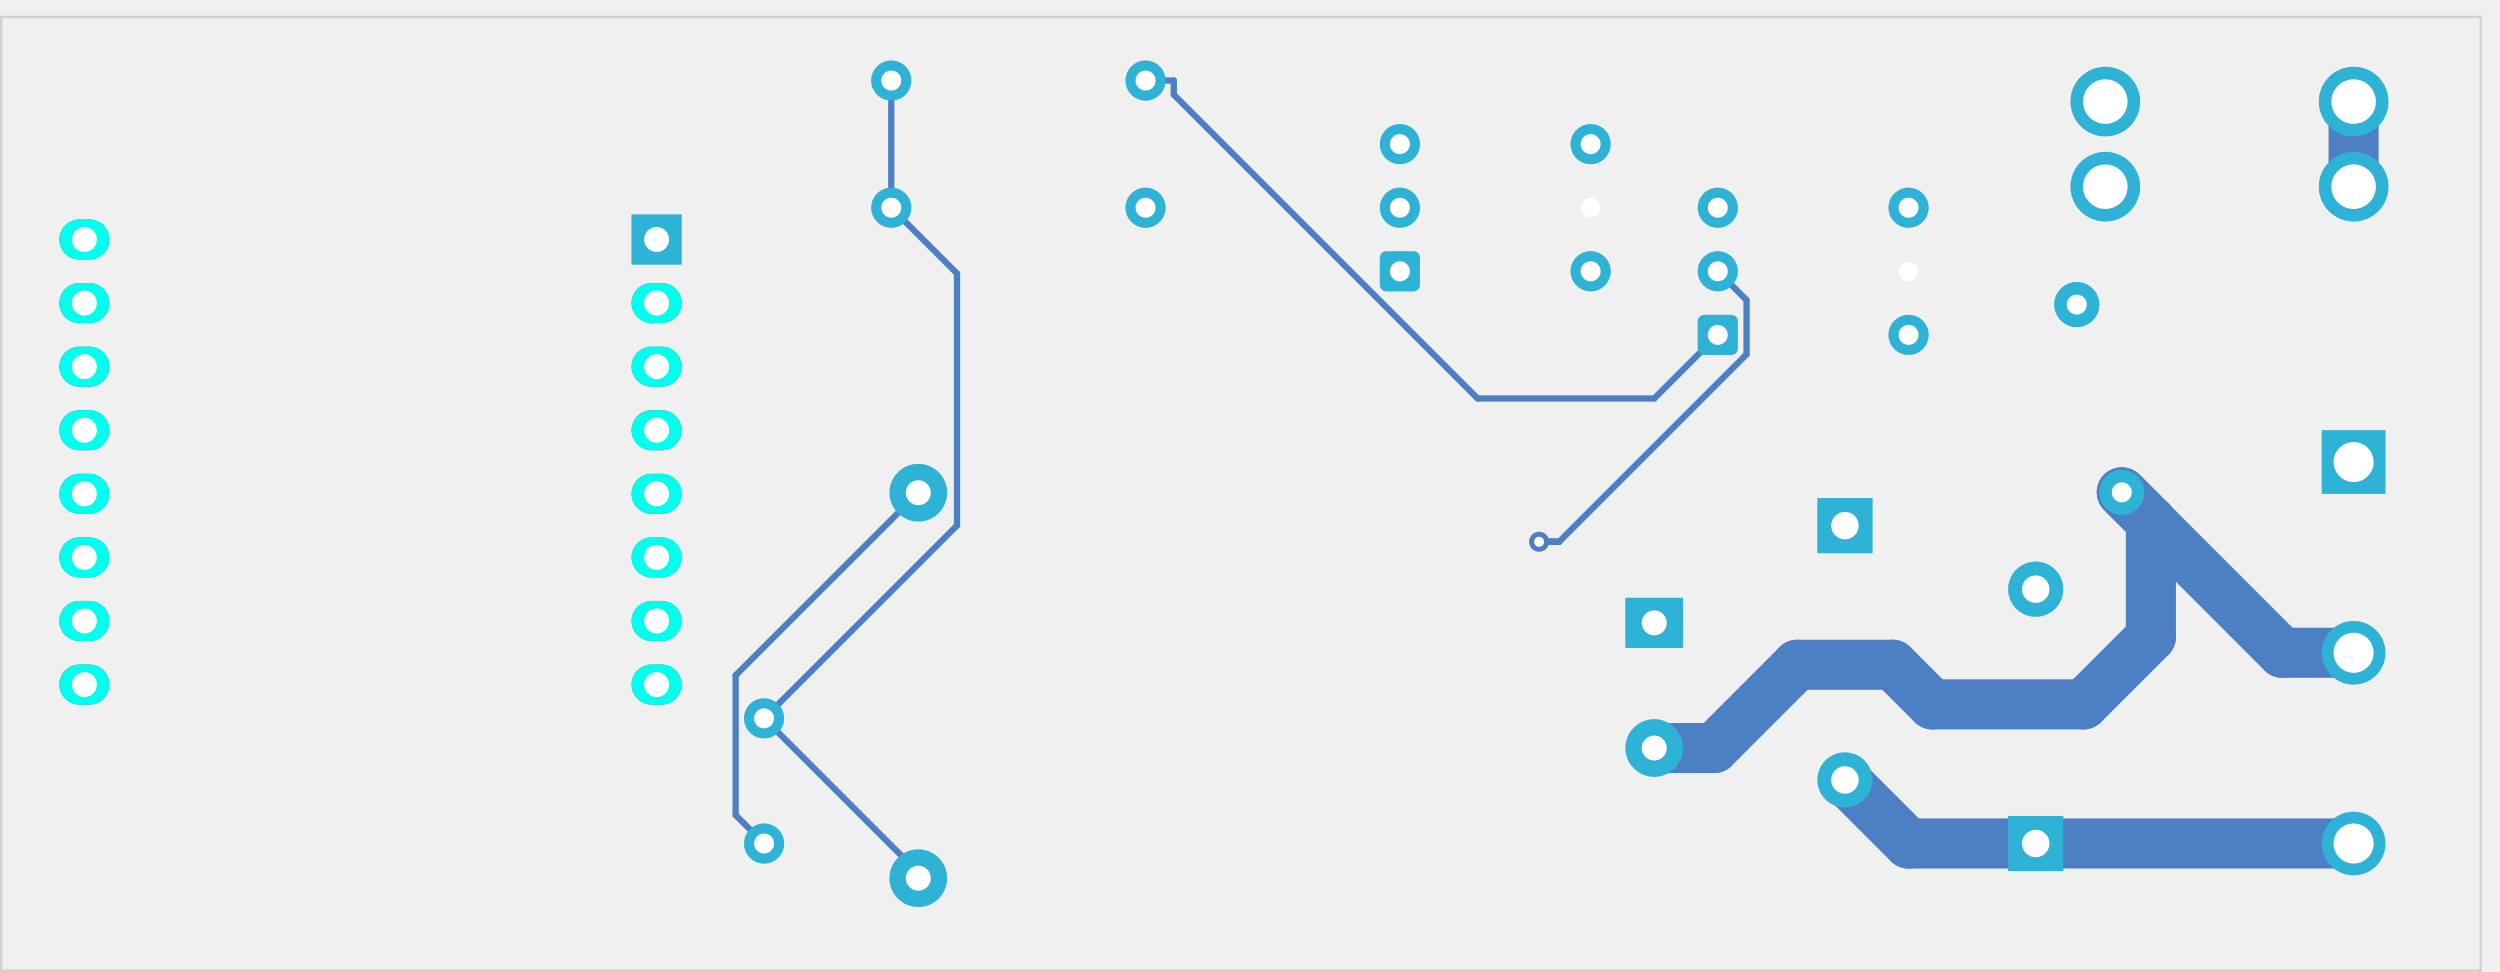
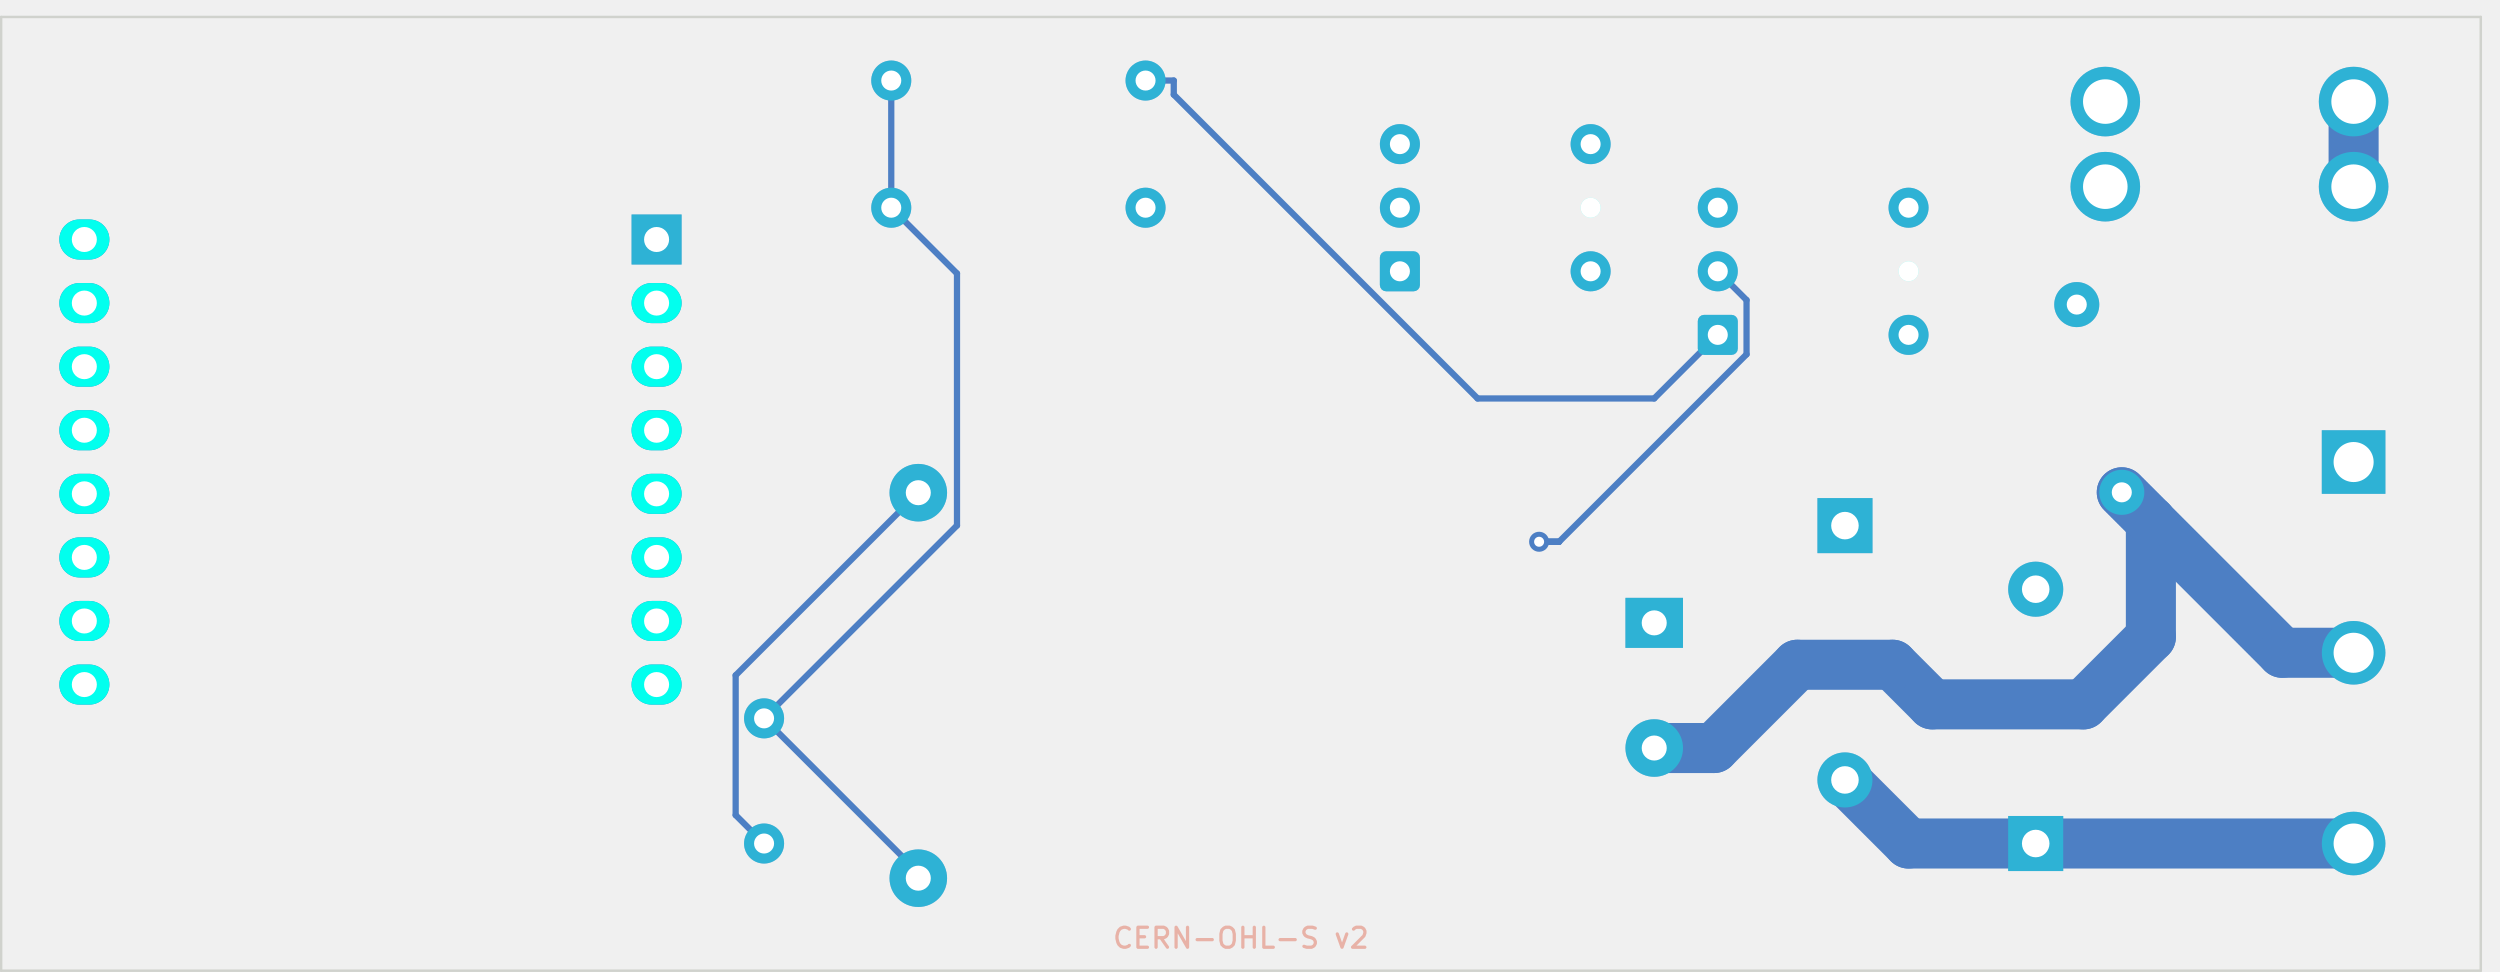
<svg xmlns="http://www.w3.org/2000/svg" version="1.1" width="99.873mm" height="38.811mm" viewBox="0 0 99.873 38.811">
  <g style="fill:#000000; fill-opacity:1;stroke:#000000; stroke-opacity:1; stroke-linecap:round; stroke-linejoin:round;" transform="translate(0 0) scale(1 1)">
</g>
  <g style="fill:#4D7FC4; fill-opacity:1; stroke:none;">
    <circle cx="35.605" cy="3.218" r="0.8" />
  </g>
  <g style="fill:#4D7FC4; fill-opacity:1; stroke:none;">
    <circle cx="45.764" cy="3.218" r="0.8" />
    <circle cx="94.025" cy="4.058" r="1.39" />
  </g>
  <g style="fill:#4D7FC4; fill-opacity:1; stroke:none;">
    <circle cx="94.025" cy="7.458" r="1.39" />
  </g>
  <g style="fill:#4D7FC4; fill-opacity:1; stroke:none;">
    <circle cx="84.105" cy="4.058" r="1.39" />
  </g>
  <g style="fill:#4D7FC4; fill-opacity:1; stroke:none;">
    <circle cx="84.105" cy="7.458" r="1.39" />
  </g>
  <g style="fill:#4D7FC4; fill-opacity:1; stroke:none;">
    <circle cx="68.624" cy="8.298" r="0.8" />
    <path style="fill:#4D7FC4; fill-opacity:1; stroke:none;fill-rule:evenodd;" d="M 67.825,13.928 67.844,14.024 67.898,14.105 67.979,14.159 68.075,14.178 69.174,14.178 69.27,14.159 69.351,14.105 69.406,14.024 69.424,13.928 69.424,12.828 69.406,12.733 69.351,12.652 69.27,12.597 69.174,12.578 68.075,12.578 67.979,12.597 67.898,12.652 67.844,12.733 67.825,12.828 Z" />
  </g>
  <g style="fill:#4D7FC4; fill-opacity:1; stroke:none;">
    <circle cx="68.624" cy="10.838" r="0.8" />
  </g>
  <g style="fill:#4D7FC4; fill-opacity:1; stroke:none;">
    <circle cx="76.245" cy="8.298" r="0.8" />
  </g>
  <g style="fill:#4D7FC4; fill-opacity:1; stroke:none;">
    <circle cx="76.245" cy="13.378" r="0.8" />
    <path style="fill:#4D7FC4; fill-opacity:1; stroke:none;fill-rule:evenodd;" d="M 95.295,17.188 92.754,17.188 92.754,19.728 95.295,19.728 Z" />
  </g>
  <g style="fill:#4D7FC4; fill-opacity:1; stroke:none;">
    <circle cx="94.025" cy="26.078" r="1.27" />
  </g>
  <g style="fill:#4D7FC4; fill-opacity:1; stroke:none;">
    <circle cx="94.025" cy="33.698" r="1.27" />
  </g>
  <g style="fill:#4D7FC4; fill-opacity:1; stroke:none;">
    <circle cx="35.605" cy="8.298" r="0.8" />
  </g>
  <g style="fill:#4D7FC4; fill-opacity:1; stroke:none;">
    <circle cx="45.764" cy="8.298" r="0.8" />
    <path style="fill:#4D7FC4; fill-opacity:1; stroke:none;fill-rule:evenodd;" d="M 67.234,25.883 67.234,23.883 64.935,23.883 64.935,25.883 Z" />
    <circle cx="66.085" cy="29.883" r="1.15" />
  </g>
  <g style="fill:#4D7FC4; fill-opacity:1; stroke:none;">
    <circle cx="36.685" cy="19.683" r="1.15" />
  </g>
  <g style="fill:#4D7FC4; fill-opacity:1; stroke:none;">
    <circle cx="36.685" cy="35.083" r="1.15" />
  </g>
  <g style="fill:#4D7FC4; fill-opacity:1; stroke:none;">
    <circle cx="82.965" cy="12.168" r="0.9" />
  </g>
  <g style="fill:#4D7FC4; fill-opacity:1; stroke:none;">
    <circle cx="84.764" cy="19.668" r="0.9" />
  </g>
  <g style="fill:#4D7FC4; fill-opacity:1; stroke:none;">
    <circle cx="55.925" cy="5.758" r="0.8" />
    <path style="fill:#4D7FC4; fill-opacity:1; stroke:none;fill-rule:evenodd;" d="M 55.124,11.388 55.144,11.484 55.198,11.565 55.279,11.619 55.374,11.638 56.475,11.638 56.57,11.619 56.651,11.565 56.706,11.484 56.725,11.388 56.725,10.288 56.706,10.193 56.651,10.111 56.57,10.057 56.475,10.038 55.374,10.038 55.279,10.057 55.198,10.111 55.144,10.193 55.124,10.288 Z" />
  </g>
  <g style="fill:#4D7FC4; fill-opacity:1; stroke:none;">
    <circle cx="55.925" cy="8.298" r="0.8" />
  </g>
  <g style="fill:#4D7FC4; fill-opacity:1; stroke:none;">
    <circle cx="63.544" cy="5.758" r="0.8" />
  </g>
  <g style="fill:#4D7FC4; fill-opacity:1; stroke:none;">
    <circle cx="63.544" cy="10.838" r="0.8" />
    <path style="fill:#4D7FC4; fill-opacity:1; stroke:none;fill-rule:evenodd;" d="M 27.23,10.568 27.23,8.568 25.23,8.568 25.23,10.568 Z" />
  </g>
  <g style="fill:none;  stroke:#4D7FC4; stroke-width:1.6; stroke-opacity:1;  stroke-linecap:round; stroke-linejoin:round;">
    <path d="M26.43 12.108 L26.03 12.108 " />
    <path d="M26.43 14.648 L26.03 14.648 " />
    <path d="M26.43 17.188 L26.03 17.188 " />
    <path d="M26.43 19.728 L26.03 19.728 " />
    <path d="M26.43 22.268 L26.03 22.268 " />
    <path d="M26.43 24.808 L26.03 24.808 " />
    <path d="M26.43 27.348 L26.03 27.348 " />
    <path d="M3.57 27.348 L3.17 27.348 " />
    <path d="M3.57 24.808 L3.17 24.808 " />
    <path d="M3.57 22.268 L3.17 22.268 " />
    <path d="M3.57 19.728 L3.17 19.728 " />
    <path d="M3.57 17.188 L3.17 17.188 " />
    <path d="M3.57 14.648 L3.17 14.648 " />
    <path d="M3.57 12.108 L3.17 12.108 " />
    <path d="M3.57 9.568 L3.17 9.568 " />
    <path style="fill:#4D7FC4; fill-opacity:1; stroke:none;fill-rule:evenodd;" d="M 74.805,19.898 72.605,19.898 72.605,22.098 74.805,22.098 Z" />
  </g>
  <g style="fill:#4D7FC4; fill-opacity:1; stroke:none;">
    <circle cx="73.704" cy="31.158" r="1.1" />
    <path style="fill:#4D7FC4; fill-opacity:1; stroke:none;fill-rule:evenodd;" d="M 80.225,34.798 82.424,34.798 82.424,32.598 80.225,32.598 Z" />
    <circle cx="81.325" cy="23.538" r="1.1" />
    <circle cx="30.524" cy="28.698" r="0.8" />
  </g>
  <g style="fill:#4D7FC4; fill-opacity:1; stroke:none;">
    <circle cx="30.524" cy="33.698" r="0.8" />
  </g>
  <g style="fill:#4D7FC4; fill-opacity:1; stroke:none;">
    <circle cx="61.486" cy="21.643" r="0.4" />
  </g>
  <g style="fill:none;  stroke:#4D7FC4; stroke-width:2; stroke-opacity:1;  stroke-linecap:round; stroke-linejoin:round;">
    <path d="M81.325 33.698 L94.025 33.698 " />
    <path d="M73.704 31.158 L76.245 33.698 " />
    <path d="M76.245 33.698 L81.325 33.698 " />
    <path d="M94.025 7.458 L94.025 4.058 " />
    <path d="M77.192 28.139 L75.61 26.557 " />
    <path d="M91.174 26.078 L85.926 20.829 " />
    <path d="M83.23 28.139 L77.192 28.139 " />
    <path d="M75.61 26.557 L71.799 26.557 " />
    <path d="M68.473 29.883 L66.085 29.883 " />
    <path d="M85.926 25.444 L83.23 28.139 " />
    <path d="M94.025 26.078 L91.174 26.078 " />
    <path d="M84.764 19.668 L85.926 20.829 " />
    <path d="M71.799 26.557 L68.473 29.883 " />
    <path d="M85.926 20.829 L85.926 25.444 " />
    <path d="M85.926 20.829 L84.764 19.668 " />
  </g>
  <g style="fill:none;  stroke:#4D7FC4; stroke-width:0.25; stroke-opacity:1;  stroke-linecap:round; stroke-linejoin:round;">
    <path d="M30.524 33.698 L29.389 32.563 " />
    <path d="M29.389 32.563 L29.389 26.978 " />
    <path d="M29.389 26.978 L36.685 19.683 " />
    <path d="M35.605 8.298 L38.231 10.925 " />
    <path d="M38.231 10.925 L38.231 20.992 " />
    <path d="M35.605 3.218 L35.605 8.298 " />
    <path d="M36.685 34.858 L30.524 28.698 " />
    <path d="M38.231 20.992 L30.524 28.698 " />
    <path d="M36.685 35.083 L36.685 34.858 " />
    <path d="M66.085 15.918 L68.624 13.378 " />
    <path d="M59.028 15.918 L66.085 15.918 " />
    <path d="M46.891 3.218 L46.891 3.781 " />
    <path d="M45.764 3.218 L46.891 3.218 " />
    <path d="M46.891 3.781 L59.028 15.918 " />
    <path d="M69.773 14.155 L69.773 11.987 " />
    <path d="M61.486 21.643 L62.285 21.643 " />
    <path d="M62.285 21.643 L61.486 21.643 " />
    <path d="M69.773 11.987 L68.624 10.838 " />
    <path d="M62.285 21.643 L69.773 14.155 " />
    <path d="M61.486 21.643 L62.285 21.643 " />
+     <path style="fill:#E8B2A7; fill-opacity:1; stroke:none;fill-rule:evenodd;" d="M 54.183,36.977 54.181,36.977 54.181,36.977 54.178,36.977 54.169,36.98 54.16,36.982 54.158,36.983 54.157,36.983 54.156,36.984 54.155,36.984 54.079,37.022 54.078,37.023 54.071,37.028 54.063,37.034 54.062,37.034 54.024,37.072 54.023,37.073 54.01,37.093 54.009,37.095 54.009,37.141 54.011,37.145 54.043,37.177 54.047,37.179 54.093,37.179 54.096,37.178 54.115,37.165 54.116,37.164 54.146,37.134 54.199,37.107 54.359,37.107 54.412,37.134 54.435,37.157 54.462,37.21 54.462,37.26 54.432,37.35 53.986,37.796 53.985,37.797 53.972,37.816 53.971,37.819 53.971,37.865 53.973,37.869 54.005,37.901 54.008,37.902 54.031,37.907 54.032,37.907 54.527,37.907 54.528,37.907 54.551,37.902 54.553,37.901 54.586,37.869 54.587,37.865 54.587,37.819 54.586,37.816 54.553,37.783 54.551,37.782 54.528,37.777 54.527,37.777 54.189,37.777 54.535,37.431 54.535,37.43 54.536,37.429 54.536,37.429 54.538,37.427 54.543,37.419 54.548,37.411 54.549,37.408 54.549,37.408 54.55,37.406 54.55,37.406 54.589,37.291 54.589,37.29 54.59,37.281 54.592,37.272 54.592,37.271 54.592,37.194 54.592,37.194 54.592,37.192 54.592,37.192 54.592,37.189 54.589,37.18 54.587,37.17 54.586,37.168 54.586,37.168 54.585,37.166 54.585,37.165 54.547,37.089 54.547,37.088 54.541,37.081 54.535,37.073 54.535,37.072 54.497,37.034 54.496,37.034 54.488,37.028 54.481,37.023 54.48,37.022 54.404,36.984 54.403,36.984 54.401,36.983 54.401,36.983 54.398,36.982 54.389,36.98 54.38,36.977 54.377,36.977 54.377,36.977 54.376,36.977 54.374,36.977 54.184,36.977 Z" />
+     <path style="fill:#E8B2A7; fill-opacity:1; stroke:none;fill-rule:evenodd;" d="M 52.24,36.977 52.239,36.977 52.239,36.977 52.236,36.977 52.227,36.98 52.217,36.982 52.215,36.983 52.215,36.983 52.213,36.984 52.212,36.984 52.136,37.022 52.135,37.023 52.128,37.028 52.12,37.034 52.119,37.034 52.081,37.072 52.08,37.073 52.075,37.081 52.069,37.088 52.069,37.089 52.031,37.165 52.03,37.166 52.03,37.168 52.03,37.168 52.029,37.17 52.027,37.18 52.024,37.189 52.024,37.192 52.024,37.192 52.024,37.194 52.024,37.194 52.024,37.271 52.024,37.272 52.024,37.273 52.024,37.273 52.024,37.276 52.027,37.285 52.029,37.295 52.03,37.297 52.03,37.297 52.03,37.299 52.031,37.3 52.069,37.376 52.069,37.377 52.075,37.384 52.08,37.392 52.081,37.393 52.119,37.431 52.12,37.431 52.128,37.437 52.135,37.443 52.136,37.443 52.212,37.481 52.213,37.481 52.219,37.483 52.224,37.486 52.225,37.486 52.371,37.523 52.431,37.553 52.455,37.576 52.481,37.629 52.481,37.674 52.455,37.727 52.431,37.751 52.378,37.777 52.214,37.777 52.109,37.742 52.108,37.742 52.085,37.739 52.082,37.74 52.041,37.76 52.039,37.763 52.024,37.807 52.025,37.81 52.045,37.852 52.047,37.854 52.067,37.865 52.068,37.866 52.183,37.904 52.184,37.904 52.193,37.905 52.202,37.907 52.203,37.907 52.394,37.907 52.395,37.907 52.396,37.907 52.396,37.907 52.399,37.907 52.408,37.904 52.417,37.902 52.42,37.901 52.42,37.901 52.422,37.901 52.423,37.9 52.499,37.862 52.5,37.862 52.507,37.856 52.515,37.851 52.516,37.85 52.554,37.812 52.554,37.811 52.56,37.803 52.566,37.796 52.566,37.795 52.604,37.719 52.605,37.718 52.605,37.716 52.605,37.716 52.606,37.714 52.608,37.704 52.611,37.695 52.611,37.692 52.611,37.692 52.611,37.691 52.611,37.69 52.611,37.614 52.611,37.613 52.611,37.611 52.611,37.611 52.611,37.608 52.608,37.599 52.606,37.59 52.605,37.587 52.605,37.587 52.605,37.585 52.604,37.584 52.566,37.508 52.566,37.507 52.56,37.5 52.554,37.492 52.554,37.491 52.516,37.453 52.515,37.453 52.507,37.447 52.5,37.442 52.499,37.441 52.423,37.403 52.422,37.403 52.416,37.401 52.41,37.398 52.409,37.398 52.264,37.362 52.203,37.331 52.18,37.308 52.154,37.255 52.154,37.21 52.18,37.157 52.203,37.134 52.257,37.107 52.421,37.107 52.525,37.142 52.526,37.142 52.55,37.145 52.553,37.145 52.593,37.124 52.596,37.121 52.611,37.078 52.61,37.074 52.59,37.033 52.588,37.031 52.567,37.019 52.566,37.019 52.452,36.98 52.451,36.98 52.442,36.979 52.433,36.977 52.432,36.977 52.241,36.977 Z" />
+     <path style="fill:#E8B2A7; fill-opacity:1; stroke:none;fill-rule:evenodd;" d="M 50.462,36.983 50.43,37.016 50.428,37.018 50.424,37.041 50.424,37.042 50.424,37.842 50.424,37.843 50.428,37.866 50.43,37.869 50.462,37.901 50.465,37.902 50.488,37.907 50.489,37.907 50.87,37.907 50.871,37.907 50.894,37.902 50.896,37.901 50.929,37.869 50.93,37.865 50.93,37.819 50.929,37.816 50.896,37.783 50.894,37.782 50.871,37.777 50.87,37.777 50.554,37.777 50.554,37.042 50.554,37.041 50.549,37.018 50.548,37.016 50.515,36.983 50.512,36.982 50.466,36.982 Z" />
+     <path style="fill:#E8B2A7; fill-opacity:1; stroke:none;fill-rule:evenodd;" d="M 48.964,36.977 48.962,36.977 48.962,36.977 48.959,36.977 48.95,36.98 48.941,36.982 48.938,36.983 48.938,36.983 48.937,36.984 48.936,36.984 48.86,37.022 48.859,37.023 48.852,37.028 48.844,37.034 48.843,37.034 48.767,37.11 48.766,37.111 48.763,37.116 48.762,37.116 48.76,37.118 48.757,37.125 48.753,37.131 48.752,37.133 48.752,37.135 48.75,37.14 48.75,37.141 48.712,37.293 48.711,37.294 48.711,37.301 48.71,37.308 48.71,37.309 48.71,37.575 48.71,37.576 48.711,37.583 48.711,37.59 48.712,37.591 48.75,37.744 48.75,37.745 48.752,37.749 48.752,37.751 48.753,37.754 48.757,37.759 48.76,37.766 48.762,37.768 48.763,37.769 48.766,37.773 48.767,37.774 48.843,37.85 48.844,37.851 48.852,37.856 48.859,37.862 48.86,37.862 48.936,37.9 48.937,37.901 48.938,37.901 48.938,37.901 48.941,37.902 48.95,37.904 48.959,37.907 48.962,37.907 48.962,37.907 48.964,37.907 48.965,37.907 49.117,37.907 49.118,37.907 49.12,37.907 49.12,37.907 49.123,37.907 49.132,37.904 49.141,37.902 49.144,37.901 49.144,37.901 49.146,37.901 49.147,37.9 49.223,37.862 49.224,37.862 49.231,37.856 49.239,37.851 49.24,37.85 49.316,37.774 49.316,37.773 49.319,37.769 49.321,37.768 49.322,37.766 49.325,37.759 49.329,37.754 49.33,37.751 49.33,37.749 49.333,37.745 49.333,37.744 49.371,37.591 49.371,37.59 49.371,37.583 49.373,37.576 49.373,37.575 49.373,37.317 49.243,37.317 49.243,37.567 49.211,37.695 49.155,37.751 49.102,37.777 48.98,37.777 48.927,37.751 48.871,37.695 48.84,37.567 48.84,37.317 48.871,37.19 48.927,37.134 48.98,37.107 49.102,37.107 49.155,37.134 49.211,37.19 49.243,37.317 49.373,37.317 49.373,37.309 49.373,37.308 49.371,37.301 49.371,37.294 49.371,37.293 49.333,37.141 49.333,37.14 49.33,37.135 49.33,37.133 49.329,37.131 49.325,37.125 49.322,37.118 49.321,37.116 49.319,37.116 49.316,37.111 49.316,37.11 49.24,37.034 49.239,37.034 49.231,37.028 49.224,37.023 49.223,37.022 49.147,36.984 49.146,36.984 49.144,36.983 49.144,36.983 49.141,36.982 49.132,36.98 49.123,36.977 49.12,36.977 49.12,36.977 49.118,36.977 49.117,36.977 48.965,36.977 Z" />
+     <path style="fill:#E8B2A7; fill-opacity:1; stroke:none;fill-rule:evenodd;" d="M 45.459,36.977 45.436,36.982 45.434,36.983 45.401,37.016 45.4,37.018 45.395,37.041 45.395,37.042 45.395,37.842 45.395,37.843 45.4,37.866 45.401,37.869 45.434,37.901 45.436,37.902 45.459,37.907 45.46,37.907 45.841,37.907 45.842,37.907 45.865,37.902 45.868,37.901 45.9,37.869 45.902,37.865 45.902,37.819 45.9,37.816 45.868,37.783 45.865,37.782 45.842,37.777 45.841,37.777 45.525,37.777 45.525,37.488 45.727,37.488 45.728,37.488 45.751,37.483 45.753,37.482 45.786,37.45 45.787,37.446 45.787,37.4 45.786,37.397 45.753,37.364 45.751,37.363 45.728,37.358 45.727,37.358 45.525,37.358 45.525,37.107 45.841,37.107 45.842,37.107 45.865,37.102 45.868,37.101 45.9,37.069 45.902,37.065 45.902,37.019 45.9,37.016 45.868,36.983 45.865,36.982 45.842,36.977 45.841,36.977 45.46,36.977 Z" />
+     <path style="fill:#E8B2A7; fill-opacity:1; stroke:none;fill-rule:evenodd;" d="M 44.888,36.977 44.879,36.979 44.869,36.98 44.868,36.98 44.754,37.019 44.753,37.019 44.752,37.02 44.752,37.02 44.749,37.021 44.741,37.026 44.733,37.031 44.731,37.033 44.731,37.033 44.729,37.034 44.729,37.034 44.652,37.11 44.652,37.111 44.647,37.119 44.641,37.127 44.64,37.127 44.602,37.203 44.602,37.204 44.6,37.21 44.597,37.216 44.597,37.217 44.559,37.369 44.559,37.37 44.559,37.377 44.557,37.384 44.557,37.385 44.557,37.499 44.557,37.5 44.559,37.507 44.559,37.514 44.559,37.515 44.597,37.667 44.597,37.668 44.6,37.674 44.602,37.68 44.602,37.681 44.64,37.757 44.641,37.758 44.647,37.765 44.652,37.773 44.652,37.774 44.729,37.85 44.729,37.851 44.731,37.852 44.731,37.852 44.733,37.854 44.741,37.858 44.749,37.864 44.752,37.864 44.752,37.864 44.753,37.865 44.754,37.866 44.868,37.904 44.869,37.904 44.879,37.905 44.888,37.907 44.889,37.907 44.965,37.907 44.966,37.907 44.975,37.905 44.985,37.904 44.986,37.904 45.1,37.866 45.101,37.865 45.102,37.864 45.102,37.864 45.105,37.864 45.113,37.858 45.121,37.854 45.123,37.852 45.123,37.852 45.124,37.851 45.125,37.85 45.163,37.812 45.164,37.811 45.177,37.792 45.178,37.789 45.178,37.743 45.176,37.739 45.144,37.707 45.14,37.706 45.094,37.706 45.092,37.706 45.072,37.719 45.071,37.72 45.044,37.747 44.955,37.777 44.899,37.777 44.81,37.747 44.752,37.689 44.722,37.629 44.687,37.491 44.687,37.393 44.722,37.255 44.752,37.195 44.81,37.137 44.899,37.107 44.955,37.107 45.044,37.137 45.071,37.164 45.072,37.165 45.092,37.178 45.094,37.179 45.14,37.179 45.144,37.177 45.144,37.177 45.176,37.145 45.178,37.141 45.178,37.095 45.177,37.093 45.164,37.073 45.163,37.072 45.125,37.034 45.124,37.034 45.123,37.033 45.123,37.033 45.121,37.031 45.113,37.026 45.105,37.021 45.102,37.02 45.102,37.02 45.101,37.019 45.1,37.019 44.986,36.98 44.985,36.98 44.975,36.979 44.966,36.977 44.965,36.977 44.889,36.977 Z" />
+     <path style="fill:#E8B2A7; fill-opacity:1; stroke:none;fill-rule:evenodd;" d="M 53.38,37.26 53.377,37.262 53.358,37.304 53.357,37.306 53.361,37.33 53.361,37.331 53.551,37.864 53.552,37.865 53.564,37.885 53.566,37.887 53.567,37.888 53.568,37.889 53.571,37.891 53.571,37.891 53.59,37.898 53.608,37.907 53.611,37.907 53.611,37.907 53.613,37.906 53.614,37.907 53.618,37.907 53.618,37.907 53.636,37.898 53.655,37.891 53.657,37.889 53.658,37.888 53.659,37.887 53.661,37.885 53.673,37.865 53.674,37.864 53.864,37.331 53.865,37.33 53.868,37.306 53.868,37.304 53.848,37.262 53.845,37.26 53.802,37.244 53.798,37.244 53.757,37.264 53.754,37.266 53.742,37.286 53.742,37.287 53.613,37.649 53.483,37.287 53.483,37.286 53.471,37.266 53.469,37.264 53.427,37.244 53.423,37.244 Z" />
+     <path style="fill:#E8B2A7; fill-opacity:1; stroke:none;fill-rule:evenodd;" d="M 46.974,36.978 46.968,36.982 46.961,36.982 46.958,36.983 46.947,36.994 46.934,37.001 46.932,37.004 46.932,37.004 46.93,37.011 46.925,37.016 46.924,37.018 46.919,37.041 46.919,37.042 46.919,37.842 46.919,37.843 46.924,37.866 46.925,37.869 46.958,37.901 46.961,37.903 47.007,37.903 47.011,37.901 47.043,37.869 47.044,37.866 47.049,37.843 47.049,37.842 47.049,37.287 47.385,37.874 47.385,37.875 47.401,37.893 47.403,37.894 47.41,37.896 47.415,37.901 47.418,37.903 47.433,37.903 47.447,37.906 47.451,37.906 47.457,37.903 47.464,37.903 47.468,37.901 47.478,37.891 47.491,37.883 47.493,37.88 47.495,37.873 47.5,37.869 47.502,37.866 47.506,37.843 47.506,37.842 47.506,37.042 47.506,37.041 47.502,37.018 47.5,37.016 47.468,36.983 47.464,36.982 47.418,36.982 47.415,36.983 47.382,37.016 47.381,37.018 47.376,37.041 47.376,37.042 47.376,37.597 47.041,37.01 47.04,37.009 47.025,36.991 47.022,36.99 47.016,36.988 47.011,36.983 47.007,36.982 46.992,36.982 46.978,36.978 Z" />
+     <path style="fill:#E8B2A7; fill-opacity:1; stroke:none;fill-rule:evenodd;" d="M 46.183,36.977 46.16,36.982 46.158,36.983 46.125,37.016 46.124,37.018 46.119,37.041 46.119,37.042 46.119,37.842 46.119,37.843 46.124,37.866 46.125,37.869 46.158,37.901 46.161,37.903 46.207,37.903 46.211,37.901 46.243,37.869 46.244,37.866 46.249,37.843 46.249,37.842 46.249,37.526 46.341,37.526 46.588,37.879 46.589,37.88 46.605,37.896 46.608,37.898 46.653,37.906 46.657,37.905 46.695,37.878 46.697,37.875 46.705,37.83 46.704,37.827 46.695,37.806 46.694,37.805 46.498,37.525 46.504,37.523 46.513,37.522 46.515,37.52 46.515,37.52 46.517,37.52 46.518,37.519 46.594,37.481 46.595,37.481 46.602,37.475 46.61,37.47 46.611,37.469 46.649,37.431 46.65,37.43 46.655,37.422 46.661,37.415 46.661,37.414 46.699,37.338 46.7,37.337 46.7,37.335 46.7,37.335 46.702,37.333 46.703,37.323 46.706,37.314 46.706,37.311 46.706,37.311 46.706,37.31 46.706,37.309 46.706,37.21 46.576,37.21 46.576,37.293 46.55,37.346 46.526,37.37 46.474,37.396 46.249,37.396 46.249,37.107 46.474,37.107 46.526,37.134 46.55,37.157 46.576,37.21 46.706,37.21 46.706,37.194 46.706,37.194 46.706,37.192 46.706,37.192 46.706,37.189 46.703,37.18 46.702,37.17 46.7,37.168 46.7,37.168 46.7,37.166 46.699,37.165 46.661,37.089 46.661,37.088 46.655,37.081 46.65,37.073 46.649,37.072 46.611,37.034 46.61,37.034 46.602,37.028 46.595,37.023 46.594,37.022 46.518,36.984 46.517,36.984 46.515,36.983 46.515,36.983 46.513,36.982 46.504,36.98 46.494,36.977 46.492,36.977 46.492,36.977 46.49,36.977 46.489,36.977 46.184,36.977 Z" />
+     <path style="fill:#E8B2A7; fill-opacity:1; stroke:none;fill-rule:evenodd;" d="M 50.081,36.983 50.049,37.016 50.047,37.018 50.043,37.041 50.043,37.042 50.043,37.358 49.716,37.358 49.716,37.042 49.716,37.041 49.711,37.018 49.71,37.016 49.677,36.983 49.674,36.982 49.628,36.982 49.624,36.983 49.592,37.016 49.59,37.018 49.586,37.041 49.586,37.042 49.586,37.842 49.586,37.843 49.59,37.866 49.592,37.869 49.624,37.901 49.628,37.903 49.674,37.903 49.677,37.901 49.71,37.869 49.711,37.866 49.716,37.843 49.716,37.842 49.716,37.488 50.043,37.488 50.043,37.842 50.043,37.843 50.047,37.866 50.049,37.869 50.081,37.901 50.085,37.903 50.131,37.903 50.134,37.901 50.167,37.869 50.168,37.866 50.173,37.843 50.173,37.842 50.173,37.042 50.173,37.041 50.168,37.018 50.167,37.016 50.134,36.983 50.131,36.982 50.085,36.982 Z" />
+     <path style="fill:#E8B2A7; fill-opacity:1; stroke:none;fill-rule:evenodd;" d="M 51.136,37.472 51.112,37.477 51.11,37.478 51.078,37.511 51.076,37.514 51.076,37.56 51.078,37.564 51.11,37.596 51.112,37.598 51.136,37.602 51.136,37.602 51.746,37.602 51.747,37.602 51.77,37.598 51.773,37.596 51.805,37.564 51.806,37.56 51.806,37.514 51.805,37.511 51.773,37.478 51.77,37.477 51.747,37.472 51.746,37.472 51.136,37.472 Z" />
+     <path style="fill:#E8B2A7; fill-opacity:1; stroke:none;fill-rule:evenodd;" d="M 47.821,37.472 47.798,37.477 47.796,37.478 47.763,37.511 47.762,37.514 47.762,37.56 47.763,37.564 47.796,37.596 47.798,37.598 47.821,37.602 47.822,37.602 48.432,37.602 48.433,37.602 48.456,37.598 48.458,37.596 48.491,37.564 48.492,37.56 48.492,37.514 48.491,37.511 48.458,37.478 48.456,37.477 48.433,37.472 48.432,37.472 47.822,37.472 Z" />
  </g>
  <g style="fill:#02FFEE; fill-opacity:0.4; stroke:none;">
    <circle cx="35.605" cy="3.218" r="0.8" />
  </g>
  <g style="fill:#02FFEE; fill-opacity:0.4; stroke:none;">
    <circle cx="45.764" cy="3.218" r="0.8" />
    <circle cx="94.025" cy="4.058" r="1.39" />
  </g>
  <g style="fill:#02FFEE; fill-opacity:0.4; stroke:none;">
    <circle cx="94.025" cy="7.458" r="1.39" />
  </g>
  <g style="fill:#02FFEE; fill-opacity:0.4; stroke:none;">
    <circle cx="84.105" cy="4.058" r="1.39" />
  </g>
  <g style="fill:#02FFEE; fill-opacity:0.4; stroke:none;">
    <circle cx="84.105" cy="7.458" r="1.39" />
  </g>
  <g style="fill:#02FFEE; fill-opacity:0.4; stroke:none;">
    <circle cx="68.624" cy="8.298" r="0.8" />
  </g>
  <g style="fill:#02FFEE; fill-opacity:0.4; stroke:none;">
    <circle cx="76.245" cy="10.838" r="0.4" />
    <path style="fill:#02FFEE; fill-opacity:0.4; stroke:none;fill-rule:evenodd;" d="M 67.825,13.928 67.844,14.024 67.898,14.105 67.979,14.159 68.075,14.178 69.174,14.178 69.27,14.159 69.351,14.105 69.406,14.024 69.424,13.928 69.424,12.828 69.406,12.733 69.351,12.652 69.27,12.597 69.174,12.578 68.075,12.578 67.979,12.597 67.898,12.652 67.844,12.733 67.825,12.828 Z" />
  </g>
  <g style="fill:#02FFEE; fill-opacity:0.4; stroke:none;">
    <circle cx="68.624" cy="10.838" r="0.8" />
  </g>
  <g style="fill:#02FFEE; fill-opacity:0.4; stroke:none;">
    <circle cx="76.245" cy="8.298" r="0.8" />
  </g>
  <g style="fill:#02FFEE; fill-opacity:0.4; stroke:none;">
    <circle cx="76.245" cy="13.378" r="0.8" />
    <path style="fill:#02FFEE; fill-opacity:0.4; stroke:none;fill-rule:evenodd;" d="M 95.295,17.188 92.754,17.188 92.754,19.728 95.295,19.728 Z" />
  </g>
  <g style="fill:#02FFEE; fill-opacity:0.4; stroke:none;">
    <circle cx="94.025" cy="26.078" r="1.27" />
  </g>
  <g style="fill:#02FFEE; fill-opacity:0.4; stroke:none;">
    <circle cx="94.025" cy="33.698" r="1.27" />
  </g>
  <g style="fill:#02FFEE; fill-opacity:0.4; stroke:none;">
    <circle cx="35.605" cy="8.298" r="0.8" />
  </g>
  <g style="fill:#02FFEE; fill-opacity:0.4; stroke:none;">
    <circle cx="45.764" cy="8.298" r="0.8" />
    <path style="fill:#02FFEE; fill-opacity:0.4; stroke:none;fill-rule:evenodd;" d="M 67.234,25.883 67.234,23.883 64.935,23.883 64.935,25.883 Z" />
    <circle cx="66.085" cy="29.883" r="1.15" />
  </g>
  <g style="fill:#02FFEE; fill-opacity:0.4; stroke:none;">
    <circle cx="36.685" cy="19.683" r="1.15" />
  </g>
  <g style="fill:#02FFEE; fill-opacity:0.4; stroke:none;">
    <circle cx="36.685" cy="35.083" r="1.15" />
  </g>
  <g style="fill:#02FFEE; fill-opacity:0.4; stroke:none;">
    <circle cx="82.965" cy="12.168" r="0.9" />
  </g>
  <g style="fill:#02FFEE; fill-opacity:0.4; stroke:none;">
    <circle cx="84.764" cy="19.668" r="0.9" />
  </g>
  <g style="fill:#02FFEE; fill-opacity:0.4; stroke:none;">
    <circle cx="55.925" cy="5.758" r="0.8" />
  </g>
  <g style="fill:#02FFEE; fill-opacity:0.4; stroke:none;">
    <circle cx="63.544" cy="8.298" r="0.4" />
    <path style="fill:#02FFEE; fill-opacity:0.4; stroke:none;fill-rule:evenodd;" d="M 55.124,11.388 55.144,11.484 55.198,11.565 55.279,11.619 55.374,11.638 56.475,11.638 56.57,11.619 56.651,11.565 56.706,11.484 56.725,11.388 56.725,10.288 56.706,10.193 56.651,10.111 56.57,10.057 56.475,10.038 55.374,10.038 55.279,10.057 55.198,10.111 55.144,10.193 55.124,10.288 Z" />
  </g>
  <g style="fill:#02FFEE; fill-opacity:0.4; stroke:none;">
    <circle cx="55.925" cy="8.298" r="0.8" />
  </g>
  <g style="fill:#02FFEE; fill-opacity:0.4; stroke:none;">
    <circle cx="63.544" cy="5.758" r="0.8" />
  </g>
  <g style="fill:#02FFEE; fill-opacity:0.4; stroke:none;">
    <circle cx="63.544" cy="10.838" r="0.8" />
    <path style="fill:#02FFEE; fill-opacity:0.4; stroke:none;fill-rule:evenodd;" d="M 27.23,10.568 27.23,8.568 25.23,8.568 25.23,10.568 Z" />
  </g>
  <g style="fill:none;  stroke:#02FFEE; stroke-width:1.6; stroke-opacity:1;  stroke-linecap:round; stroke-linejoin:round;">
    <path d="M26.43 12.108 L26.03 12.108 " />
    <path d="M26.43 14.648 L26.03 14.648 " />
    <path d="M26.43 17.188 L26.03 17.188 " />
    <path d="M26.43 19.728 L26.03 19.728 " />
    <path d="M26.43 22.268 L26.03 22.268 " />
    <path d="M26.43 24.808 L26.03 24.808 " />
    <path d="M26.43 27.348 L26.03 27.348 " />
    <path d="M3.57 27.348 L3.17 27.348 " />
    <path d="M3.57 24.808 L3.17 24.808 " />
    <path d="M3.57 22.268 L3.17 22.268 " />
    <path d="M3.57 19.728 L3.17 19.728 " />
    <path d="M3.57 17.188 L3.17 17.188 " />
    <path d="M3.57 14.648 L3.17 14.648 " />
    <path d="M3.57 12.108 L3.17 12.108 " />
    <path d="M3.57 9.568 L3.17 9.568 " />
    <path style="fill:#02FFEE; fill-opacity:0.4; stroke:none;fill-rule:evenodd;" d="M 74.805,19.898 72.605,19.898 72.605,22.098 74.805,22.098 Z" />
  </g>
  <g style="fill:#02FFEE; fill-opacity:0.4; stroke:none;">
    <circle cx="73.704" cy="31.158" r="1.1" />
    <path style="fill:#02FFEE; fill-opacity:0.4; stroke:none;fill-rule:evenodd;" d="M 80.225,34.798 82.424,34.798 82.424,32.598 80.225,32.598 Z" />
    <circle cx="81.325" cy="23.538" r="1.1" />
    <circle cx="30.524" cy="28.698" r="0.8" />
  </g>
  <g style="fill:#02FFEE; fill-opacity:0.4; stroke:none;">
    <circle cx="30.524" cy="33.698" r="0.8" />
  </g>
  <g style="fill:none;  stroke:#D0D2CD; stroke-width:0.1; stroke-opacity:1;  stroke-linecap:round; stroke-linejoin:round;">
    <path d="M99.105 0.678 L0.044 0.678 " />
    <path d="M0.044 38.778 L99.105 38.778 " />
    <path d="M0.044 0.678 L0.044 38.778 " />
    <path d="M99.105 38.778 L99.105 0.678 " />
  </g>
  <g style="fill:#FFFFFF; fill-opacity:1; stroke:none;">
    <circle cx="61.486" cy="21.643" r="0.2" />
  </g>
  <g style="fill:#FFFFFF; fill-opacity:1; stroke:none;">
    <circle cx="35.605" cy="3.218" r="0.4" />
  </g>
  <g style="fill:#FFFFFF; fill-opacity:1; stroke:none;">
    <circle cx="45.764" cy="3.218" r="0.4" />
  </g>
  <g style="fill:#FFFFFF; fill-opacity:1; stroke:none;">
    <circle cx="94.025" cy="4.058" r="0.89" />
  </g>
  <g style="fill:#FFFFFF; fill-opacity:1; stroke:none;">
    <circle cx="94.025" cy="7.458" r="0.89" />
  </g>
  <g style="fill:#FFFFFF; fill-opacity:1; stroke:none;">
    <circle cx="84.105" cy="4.058" r="0.89" />
  </g>
  <g style="fill:#FFFFFF; fill-opacity:1; stroke:none;">
    <circle cx="84.105" cy="7.458" r="0.89" />
  </g>
  <g style="fill:#FFFFFF; fill-opacity:1; stroke:none;">
    <circle cx="68.624" cy="8.298" r="0.4" />
  </g>
  <g style="fill:#FFFFFF; fill-opacity:1; stroke:none;">
    <circle cx="76.245" cy="10.838" r="0.4" />
  </g>
  <g style="fill:#FFFFFF; fill-opacity:1; stroke:none;">
    <circle cx="68.624" cy="13.378" r="0.4" />
  </g>
  <g style="fill:#FFFFFF; fill-opacity:1; stroke:none;">
    <circle cx="68.624" cy="10.838" r="0.4" />
  </g>
  <g style="fill:#FFFFFF; fill-opacity:1; stroke:none;">
    <circle cx="76.245" cy="8.298" r="0.4" />
  </g>
  <g style="fill:#FFFFFF; fill-opacity:1; stroke:none;">
    <circle cx="76.245" cy="13.378" r="0.4" />
  </g>
  <g style="fill:#FFFFFF; fill-opacity:1; stroke:none;">
    <circle cx="94.025" cy="18.458" r="0.8" />
  </g>
  <g style="fill:#FFFFFF; fill-opacity:1; stroke:none;">
    <circle cx="94.025" cy="26.078" r="0.8" />
  </g>
  <g style="fill:#FFFFFF; fill-opacity:1; stroke:none;">
    <circle cx="94.025" cy="33.698" r="0.8" />
  </g>
  <g style="fill:#FFFFFF; fill-opacity:1; stroke:none;">
    <circle cx="35.605" cy="8.298" r="0.4" />
  </g>
  <g style="fill:#FFFFFF; fill-opacity:1; stroke:none;">
    <circle cx="45.764" cy="8.298" r="0.4" />
  </g>
  <g style="fill:#FFFFFF; fill-opacity:1; stroke:none;">
    <circle cx="66.085" cy="24.883" r="0.5" />
  </g>
  <g style="fill:#FFFFFF; fill-opacity:1; stroke:none;">
    <circle cx="66.085" cy="29.883" r="0.5" />
  </g>
  <g style="fill:#FFFFFF; fill-opacity:1; stroke:none;">
    <circle cx="36.685" cy="19.683" r="0.5" />
  </g>
  <g style="fill:#FFFFFF; fill-opacity:1; stroke:none;">
    <circle cx="36.685" cy="35.083" r="0.5" />
  </g>
  <g style="fill:#FFFFFF; fill-opacity:1; stroke:none;">
    <circle cx="82.965" cy="12.168" r="0.4" />
  </g>
  <g style="fill:#FFFFFF; fill-opacity:1; stroke:none;">
    <circle cx="84.764" cy="19.668" r="0.4" />
  </g>
  <g style="fill:#FFFFFF; fill-opacity:1; stroke:none;">
    <circle cx="55.925" cy="5.758" r="0.4" />
  </g>
  <g style="fill:#FFFFFF; fill-opacity:1; stroke:none;">
    <circle cx="63.544" cy="8.298" r="0.4" />
  </g>
  <g style="fill:#FFFFFF; fill-opacity:1; stroke:none;">
    <circle cx="55.925" cy="10.838" r="0.4" />
  </g>
  <g style="fill:#FFFFFF; fill-opacity:1; stroke:none;">
    <circle cx="55.925" cy="8.298" r="0.4" />
  </g>
  <g style="fill:#FFFFFF; fill-opacity:1; stroke:none;">
    <circle cx="63.544" cy="5.758" r="0.4" />
  </g>
  <g style="fill:#FFFFFF; fill-opacity:1; stroke:none;">
    <circle cx="63.544" cy="10.838" r="0.4" />
  </g>
  <g style="fill:#FFFFFF; fill-opacity:1; stroke:none;">
    <circle cx="26.23" cy="9.568" r="0.5" />
  </g>
  <g style="fill:#FFFFFF; fill-opacity:1; stroke:none;">
    <circle cx="26.23" cy="12.108" r="0.5" />
  </g>
  <g style="fill:#FFFFFF; fill-opacity:1; stroke:none;">
    <circle cx="26.23" cy="14.648" r="0.5" />
  </g>
  <g style="fill:#FFFFFF; fill-opacity:1; stroke:none;">
    <circle cx="26.23" cy="17.188" r="0.5" />
  </g>
  <g style="fill:#FFFFFF; fill-opacity:1; stroke:none;">
    <circle cx="26.23" cy="19.728" r="0.5" />
  </g>
  <g style="fill:#FFFFFF; fill-opacity:1; stroke:none;">
    <circle cx="26.23" cy="22.268" r="0.5" />
  </g>
  <g style="fill:#FFFFFF; fill-opacity:1; stroke:none;">
    <circle cx="26.23" cy="24.808" r="0.5" />
  </g>
  <g style="fill:#FFFFFF; fill-opacity:1; stroke:none;">
    <circle cx="26.23" cy="27.348" r="0.5" />
  </g>
  <g style="fill:#FFFFFF; fill-opacity:1; stroke:none;">
    <circle cx="3.369" cy="27.348" r="0.5" />
  </g>
  <g style="fill:#FFFFFF; fill-opacity:1; stroke:none;">
    <circle cx="3.369" cy="24.808" r="0.5" />
  </g>
  <g style="fill:#FFFFFF; fill-opacity:1; stroke:none;">
    <circle cx="3.369" cy="22.268" r="0.5" />
  </g>
  <g style="fill:#FFFFFF; fill-opacity:1; stroke:none;">
    <circle cx="3.369" cy="19.728" r="0.5" />
  </g>
  <g style="fill:#FFFFFF; fill-opacity:1; stroke:none;">
    <circle cx="3.369" cy="17.188" r="0.5" />
  </g>
  <g style="fill:#FFFFFF; fill-opacity:1; stroke:none;">
    <circle cx="3.369" cy="14.648" r="0.5" />
  </g>
  <g style="fill:#FFFFFF; fill-opacity:1; stroke:none;">
    <circle cx="3.369" cy="12.108" r="0.5" />
  </g>
  <g style="fill:#FFFFFF; fill-opacity:1; stroke:none;">
    <circle cx="3.369" cy="9.568" r="0.5" />
  </g>
  <g style="fill:#FFFFFF; fill-opacity:1; stroke:none;">
    <circle cx="73.704" cy="20.998" r="0.55" />
  </g>
  <g style="fill:#FFFFFF; fill-opacity:1; stroke:none;">
    <circle cx="73.704" cy="31.158" r="0.55" />
  </g>
  <g style="fill:#FFFFFF; fill-opacity:1; stroke:none;">
    <circle cx="81.325" cy="33.698" r="0.55" />
  </g>
  <g style="fill:#FFFFFF; fill-opacity:1; stroke:none;">
    <circle cx="81.325" cy="23.538" r="0.55" />
  </g>
  <g style="fill:#FFFFFF; fill-opacity:1; stroke:none;">
    <circle cx="30.524" cy="28.698" r="0.4" />
  </g>
  <g style="fill:#FFFFFF; fill-opacity:1; stroke:none;">
    <circle cx="30.524" cy="33.698" r="0.4" />
  </g>
</svg>
